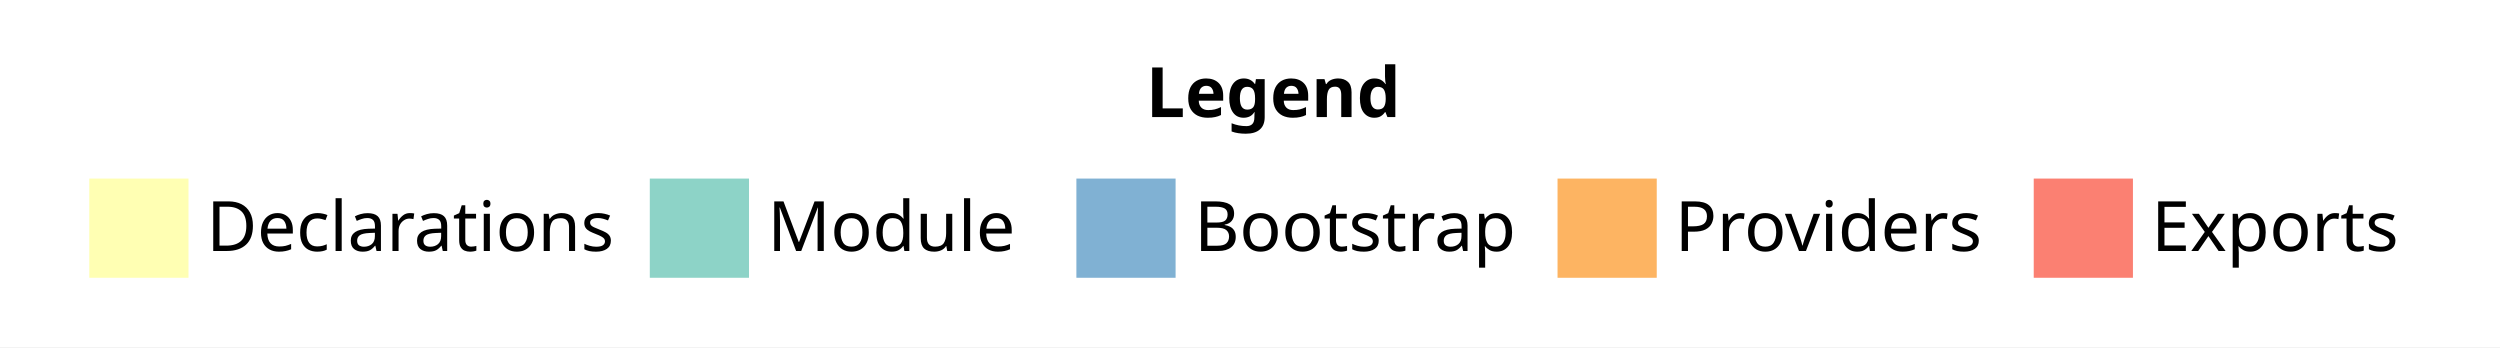
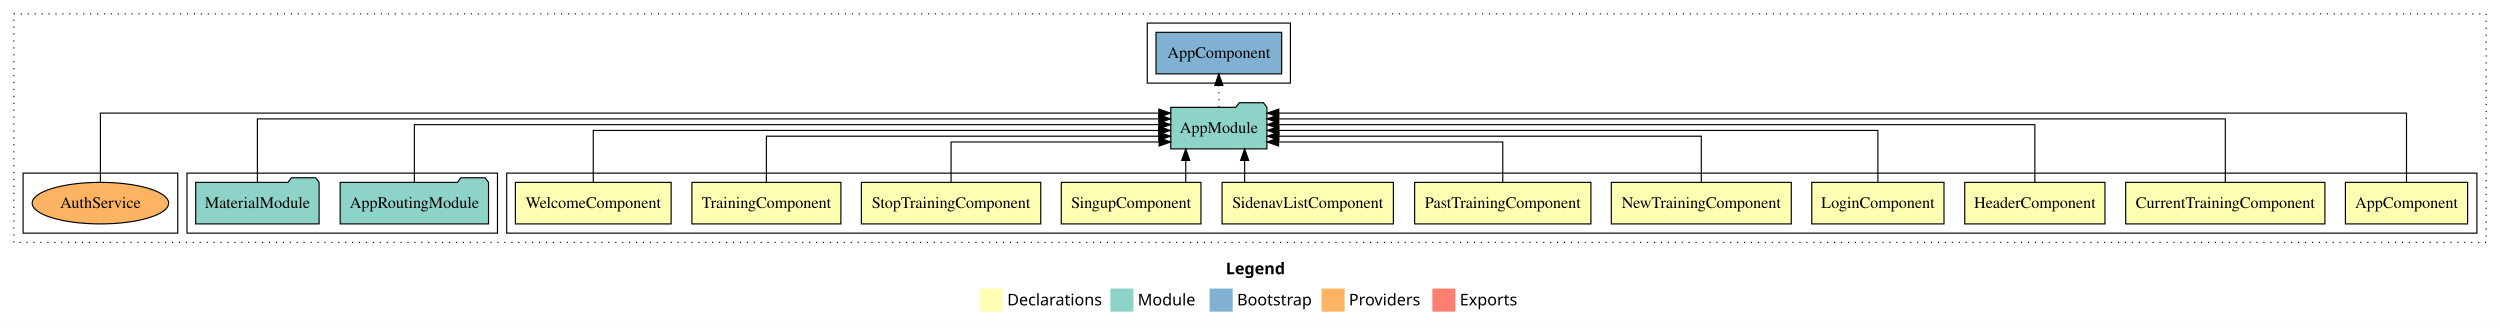
- <svg xmlns="http://www.w3.org/2000/svg" width="504pt" height="70pt" viewBox="0.00 0.00 504.00 70.00">
-   <g id="graph0" class="graph" transform="scale(1 1) rotate(0) translate(4 66)">
-     <polygon fill="white" stroke="transparent" points="-4,4 -4,-66 500,-66 500,4 -4,4" />
-     <text text-anchor="start" x="227.01" y="-42.4" font-family="sans-serif" font-weight="bold" font-size="14.00">Legend</text>
-     <polygon fill="#ffffb3" stroke="transparent" points="14,-10 14,-30 34,-30 34,-10 14,-10" />
-     <text text-anchor="start" x="37.63" y="-15.4" font-family="sans-serif" font-size="14.00">  Declarations</text>
-     <polygon fill="#8dd3c7" stroke="transparent" points="127,-10 127,-30 147,-30 147,-10 127,-10" />
-     <text text-anchor="start" x="150.73" y="-15.4" font-family="sans-serif" font-size="14.00">  Module</text>
-     <polygon fill="#80b1d3" stroke="transparent" points="213,-10 213,-30 233,-30 233,-10 213,-10" />
-     <text text-anchor="start" x="236.78" y="-15.4" font-family="sans-serif" font-size="14.00">  Bootstrap</text>
-     <polygon fill="#fdb462" stroke="transparent" points="310,-10 310,-30 330,-30 330,-10 310,-10" />
-     <text text-anchor="start" x="333.67" y="-15.4" font-family="sans-serif" font-size="14.00">  Providers</text>
-     <polygon fill="#fb8072" stroke="transparent" points="406,-10 406,-30 426,-30 426,-10 406,-10" />
-     <text text-anchor="start" x="429.73" y="-15.4" font-family="sans-serif" font-size="14.00">  Exports</text>
+ <svg xmlns="http://www.w3.org/2000/svg" width="2166pt" height="284pt" viewBox="0.00 0.00 2166.00 284.00">
+   <g id="graph0" class="graph" transform="scale(1 1) rotate(0) translate(4 280)">
+     <polygon fill="white" stroke="transparent" points="-4,4 -4,-280 2162,-280 2162,4 -4,4" />
+     <text text-anchor="start" x="1058.01" y="-42.4" font-family="sans-serif" font-weight="bold" font-size="14.00">Legend</text>
+     <polygon fill="#ffffb3" stroke="transparent" points="845,-10 845,-30 865,-30 865,-10 845,-10" />
+     <text text-anchor="start" x="868.63" y="-15.4" font-family="sans-serif" font-size="14.00">  Declarations</text>
+     <polygon fill="#8dd3c7" stroke="transparent" points="958,-10 958,-30 978,-30 978,-10 958,-10" />
+     <text text-anchor="start" x="981.73" y="-15.4" font-family="sans-serif" font-size="14.00">  Module</text>
+     <polygon fill="#80b1d3" stroke="transparent" points="1044,-10 1044,-30 1064,-30 1064,-10 1044,-10" />
+     <text text-anchor="start" x="1067.78" y="-15.4" font-family="sans-serif" font-size="14.00">  Bootstrap</text>
+     <polygon fill="#fdb462" stroke="transparent" points="1141,-10 1141,-30 1161,-30 1161,-10 1141,-10" />
+     <text text-anchor="start" x="1164.67" y="-15.4" font-family="sans-serif" font-size="14.00">  Providers</text>
+     <polygon fill="#fb8072" stroke="transparent" points="1237,-10 1237,-30 1257,-30 1257,-10 1237,-10" />
+     <text text-anchor="start" x="1260.73" y="-15.4" font-family="sans-serif" font-size="14.00">  Exports</text>
+     <g id="clust1" class="cluster">
+       <polygon fill="none" stroke="black" stroke-dasharray="1,5" points="8,-70 8,-268 2150,-268 2150,-70 8,-70" />
+     </g>
+     <g id="clust2" class="cluster">
+       <polygon fill="none" stroke="black" points="435,-78 435,-130 2142,-130 2142,-78 435,-78" />
+     </g>
+     <g id="clust14" class="cluster">
+       <polygon fill="none" stroke="black" points="158,-78 158,-130 427,-130 427,-78 158,-78" />
+     </g>
+     <g id="clust16" class="cluster">
+       <polygon fill="none" stroke="black" points="990,-208 990,-260 1114,-260 1114,-208 990,-208" />
+     </g>
+     <g id="clust17" class="cluster">
+       <polygon fill="none" stroke="black" points="16,-78 16,-130 150,-130 150,-78 16,-78" />
+     </g>
+     <g id="node1" class="node">
+       <polygon fill="#ffffb3" stroke="black" points="2133.94,-122 2028.06,-122 2028.06,-86 2133.94,-86 2133.94,-122" />
+       <text text-anchor="middle" x="2081" y="-99.8" font-family="Times,serif" font-size="14.00">AppComponent</text>
+     </g>
+     <g id="node12" class="node">
+       <polygon fill="#8dd3c7" stroke="black" points="1093.66,-187 1090.66,-191 1069.66,-191 1066.66,-187 1010.34,-187 1010.34,-151 1093.66,-151 1093.66,-187" />
+       <text text-anchor="middle" x="1052" y="-164.8" font-family="Times,serif" font-size="14.00">AppModule</text>
+     </g>
+     <g id="edge1" class="edge">
+       <path fill="none" stroke="black" d="M2081,-122.09C2081,-145.13 2081,-182 2081,-182 2081,-182 1103.93,-182 1103.93,-182" />
+       <polygon fill="black" stroke="black" points="1103.93,-178.5 1093.93,-182 1103.93,-185.5 1103.93,-178.5" />
+     </g>
+     <g id="node2" class="node">
+       <polygon fill="#ffffb3" stroke="black" points="2010.3,-122 1837.7,-122 1837.7,-86 2010.3,-86 2010.3,-122" />
+       <text text-anchor="middle" x="1924" y="-99.8" font-family="Times,serif" font-size="14.00">CurrentTrainingComponent</text>
+     </g>
+     <g id="edge2" class="edge">
+       <path fill="none" stroke="black" d="M1924,-122.04C1924,-143.66 1924,-177 1924,-177 1924,-177 1103.76,-177 1103.76,-177" />
+       <polygon fill="black" stroke="black" points="1103.76,-173.5 1093.76,-177 1103.76,-180.5 1103.76,-173.5" />
+     </g>
+     <g id="node3" class="node">
+       <polygon fill="#ffffb3" stroke="black" points="1819.74,-122 1698.26,-122 1698.26,-86 1819.74,-86 1819.74,-122" />
+       <text text-anchor="middle" x="1759" y="-99.8" font-family="Times,serif" font-size="14.00">HeaderComponent</text>
+     </g>
+     <g id="edge3" class="edge">
+       <path fill="none" stroke="black" d="M1759,-122.22C1759,-142.37 1759,-172 1759,-172 1759,-172 1103.85,-172 1103.85,-172" />
+       <polygon fill="black" stroke="black" points="1103.85,-168.5 1093.85,-172 1103.85,-175.5 1103.85,-168.5" />
+     </g>
+     <g id="node4" class="node">
+       <polygon fill="#ffffb3" stroke="black" points="1680.28,-122 1565.72,-122 1565.72,-86 1680.28,-86 1680.28,-122" />
+       <text text-anchor="middle" x="1623" y="-99.8" font-family="Times,serif" font-size="14.00">LoginComponent</text>
+     </g>
+     <g id="edge4" class="edge">
+       <path fill="none" stroke="black" d="M1623,-122.22C1623,-140.83 1623,-167 1623,-167 1623,-167 1103.99,-167 1103.99,-167" />
+       <polygon fill="black" stroke="black" points="1103.99,-163.5 1093.99,-167 1103.99,-170.5 1103.99,-163.5" />
+     </g>
+     <g id="node5" class="node">
+       <polygon fill="#ffffb3" stroke="black" points="1547.97,-122 1392.03,-122 1392.03,-86 1547.97,-86 1547.97,-122" />
+       <text text-anchor="middle" x="1470" y="-99.8" font-family="Times,serif" font-size="14.00">NewTrainingComponent</text>
+     </g>
+     <g id="edge5" class="edge">
+       <path fill="none" stroke="black" d="M1470,-122.03C1470,-139.06 1470,-162 1470,-162 1470,-162 1103.99,-162 1103.99,-162" />
+       <polygon fill="black" stroke="black" points="1103.99,-158.5 1093.99,-162 1103.99,-165.5 1103.99,-158.5" />
+     </g>
+     <g id="node6" class="node">
+       <polygon fill="#ffffb3" stroke="black" points="1374.37,-122 1221.63,-122 1221.63,-86 1374.37,-86 1374.37,-122" />
+       <text text-anchor="middle" x="1298" y="-99.8" font-family="Times,serif" font-size="14.00">PastTrainingComponent</text>
+     </g>
+     <g id="edge6" class="edge">
+       <path fill="none" stroke="black" d="M1298,-122.24C1298,-137.57 1298,-157 1298,-157 1298,-157 1103.73,-157 1103.73,-157" />
+       <polygon fill="black" stroke="black" points="1103.73,-153.5 1093.73,-157 1103.73,-160.5 1103.73,-153.5" />
+     </g>
+     <g id="node7" class="node">
+       <polygon fill="#ffffb3" stroke="black" points="1203.21,-122 1054.79,-122 1054.79,-86 1203.21,-86 1203.21,-122" />
+       <text text-anchor="middle" x="1129" y="-99.8" font-family="Times,serif" font-size="14.00">SidenavListComponent</text>
+     </g>
+     <g id="edge7" class="edge">
+       <path fill="none" stroke="black" d="M1074.36,-122.11C1074.36,-122.11 1074.36,-140.99 1074.36,-140.99" />
+       <polygon fill="black" stroke="black" points="1070.86,-140.99 1074.36,-150.99 1077.86,-140.99 1070.86,-140.99" />
+     </g>
+     <g id="node8" class="node">
+       <polygon fill="#ffffb3" stroke="black" points="1036.51,-122 915.49,-122 915.49,-86 1036.51,-86 1036.51,-122" />
+       <text text-anchor="middle" x="976" y="-99.8" font-family="Times,serif" font-size="14.00">SingupComponent</text>
+     </g>
+     <g id="edge8" class="edge">
+       <path fill="none" stroke="black" d="M1023.34,-122.11C1023.34,-122.11 1023.34,-140.99 1023.34,-140.99" />
+       <polygon fill="black" stroke="black" points="1019.84,-140.99 1023.34,-150.99 1026.84,-140.99 1019.84,-140.99" />
+     </g>
+     <g id="node9" class="node">
+       <polygon fill="#ffffb3" stroke="black" points="897.71,-122 742.29,-122 742.29,-86 897.71,-86 897.71,-122" />
+       <text text-anchor="middle" x="820" y="-99.8" font-family="Times,serif" font-size="14.00">StopTrainingComponent</text>
+     </g>
+     <g id="edge9" class="edge">
+       <path fill="none" stroke="black" d="M820,-122.24C820,-137.57 820,-157 820,-157 820,-157 1000.26,-157 1000.26,-157" />
+       <polygon fill="black" stroke="black" points="1000.26,-160.5 1010.26,-157 1000.26,-153.5 1000.26,-160.5" />
+     </g>
+     <g id="node10" class="node">
+       <polygon fill="#ffffb3" stroke="black" points="724.54,-122 595.46,-122 595.46,-86 724.54,-86 724.54,-122" />
+       <text text-anchor="middle" x="660" y="-99.8" font-family="Times,serif" font-size="14.00">TrainingComponent</text>
+     </g>
+     <g id="edge10" class="edge">
+       <path fill="none" stroke="black" d="M660,-122.03C660,-139.06 660,-162 660,-162 660,-162 1000.05,-162 1000.05,-162" />
+       <polygon fill="black" stroke="black" points="1000.05,-165.5 1010.05,-162 1000.05,-158.5 1000.05,-165.5" />
+     </g>
+     <g id="node11" class="node">
+       <polygon fill="#ffffb3" stroke="black" points="577.47,-122 442.53,-122 442.53,-86 577.47,-86 577.47,-122" />
+       <text text-anchor="middle" x="510" y="-99.8" font-family="Times,serif" font-size="14.00">WelcomeComponent</text>
+     </g>
+     <g id="edge11" class="edge">
+       <path fill="none" stroke="black" d="M510,-122.22C510,-140.83 510,-167 510,-167 510,-167 999.92,-167 999.92,-167" />
+       <polygon fill="black" stroke="black" points="999.92,-170.5 1009.92,-167 999.92,-163.5 999.92,-170.5" />
+     </g>
+     <g id="node15" class="node">
+       <polygon fill="#80b1d3" stroke="black" points="1106.44,-252 997.56,-252 997.56,-216 1106.44,-216 1106.44,-252" />
+       <text text-anchor="middle" x="1052" y="-229.8" font-family="Times,serif" font-size="14.00">AppComponent </text>
+     </g>
+     <g id="edge14" class="edge">
+       <path fill="none" stroke="black" stroke-dasharray="1,5" d="M1052,-187.11C1052,-187.11 1052,-205.99 1052,-205.99" />
+       <polygon fill="black" stroke="black" points="1048.5,-205.99 1052,-215.99 1055.5,-205.99 1048.5,-205.99" />
+     </g>
+     <g id="node13" class="node">
+       <polygon fill="#8dd3c7" stroke="black" points="419.27,-122 416.27,-126 395.27,-126 392.27,-122 290.73,-122 290.73,-86 419.27,-86 419.27,-122" />
+       <text text-anchor="middle" x="355" y="-99.8" font-family="Times,serif" font-size="14.00">AppRoutingModule</text>
+     </g>
+     <g id="edge12" class="edge">
+       <path fill="none" stroke="black" d="M355,-122.22C355,-142.37 355,-172 355,-172 355,-172 1000.23,-172 1000.23,-172" />
+       <polygon fill="black" stroke="black" points="1000.23,-175.5 1010.23,-172 1000.23,-168.5 1000.23,-175.5" />
+     </g>
+     <g id="node14" class="node">
+       <polygon fill="#8dd3c7" stroke="black" points="272.47,-122 269.47,-126 248.47,-126 245.47,-122 165.53,-122 165.53,-86 272.47,-86 272.47,-122" />
+       <text text-anchor="middle" x="219" y="-99.8" font-family="Times,serif" font-size="14.00">MaterialModule</text>
+     </g>
+     <g id="edge13" class="edge">
+       <path fill="none" stroke="black" d="M219,-122.04C219,-143.66 219,-177 219,-177 219,-177 1000.12,-177 1000.12,-177" />
+       <polygon fill="black" stroke="black" points="1000.12,-180.5 1010.12,-177 1000.12,-173.5 1000.12,-180.5" />
+     </g>
+     <g id="node16" class="node">
+       <ellipse fill="#fdb462" stroke="black" cx="83" cy="-104" rx="59.11" ry="18" />
+       <text text-anchor="middle" x="83" y="-99.8" font-family="Times,serif" font-size="14.00">AuthService</text>
+     </g>
+     <g id="edge15" class="edge">
+       <path fill="none" stroke="black" d="M83,-122.09C83,-145.13 83,-182 83,-182 83,-182 1000.05,-182 1000.05,-182" />
+       <polygon fill="black" stroke="black" points="1000.05,-185.5 1010.05,-182 1000.05,-178.5 1000.05,-185.5" />
+     </g>
  </g>
</svg>
